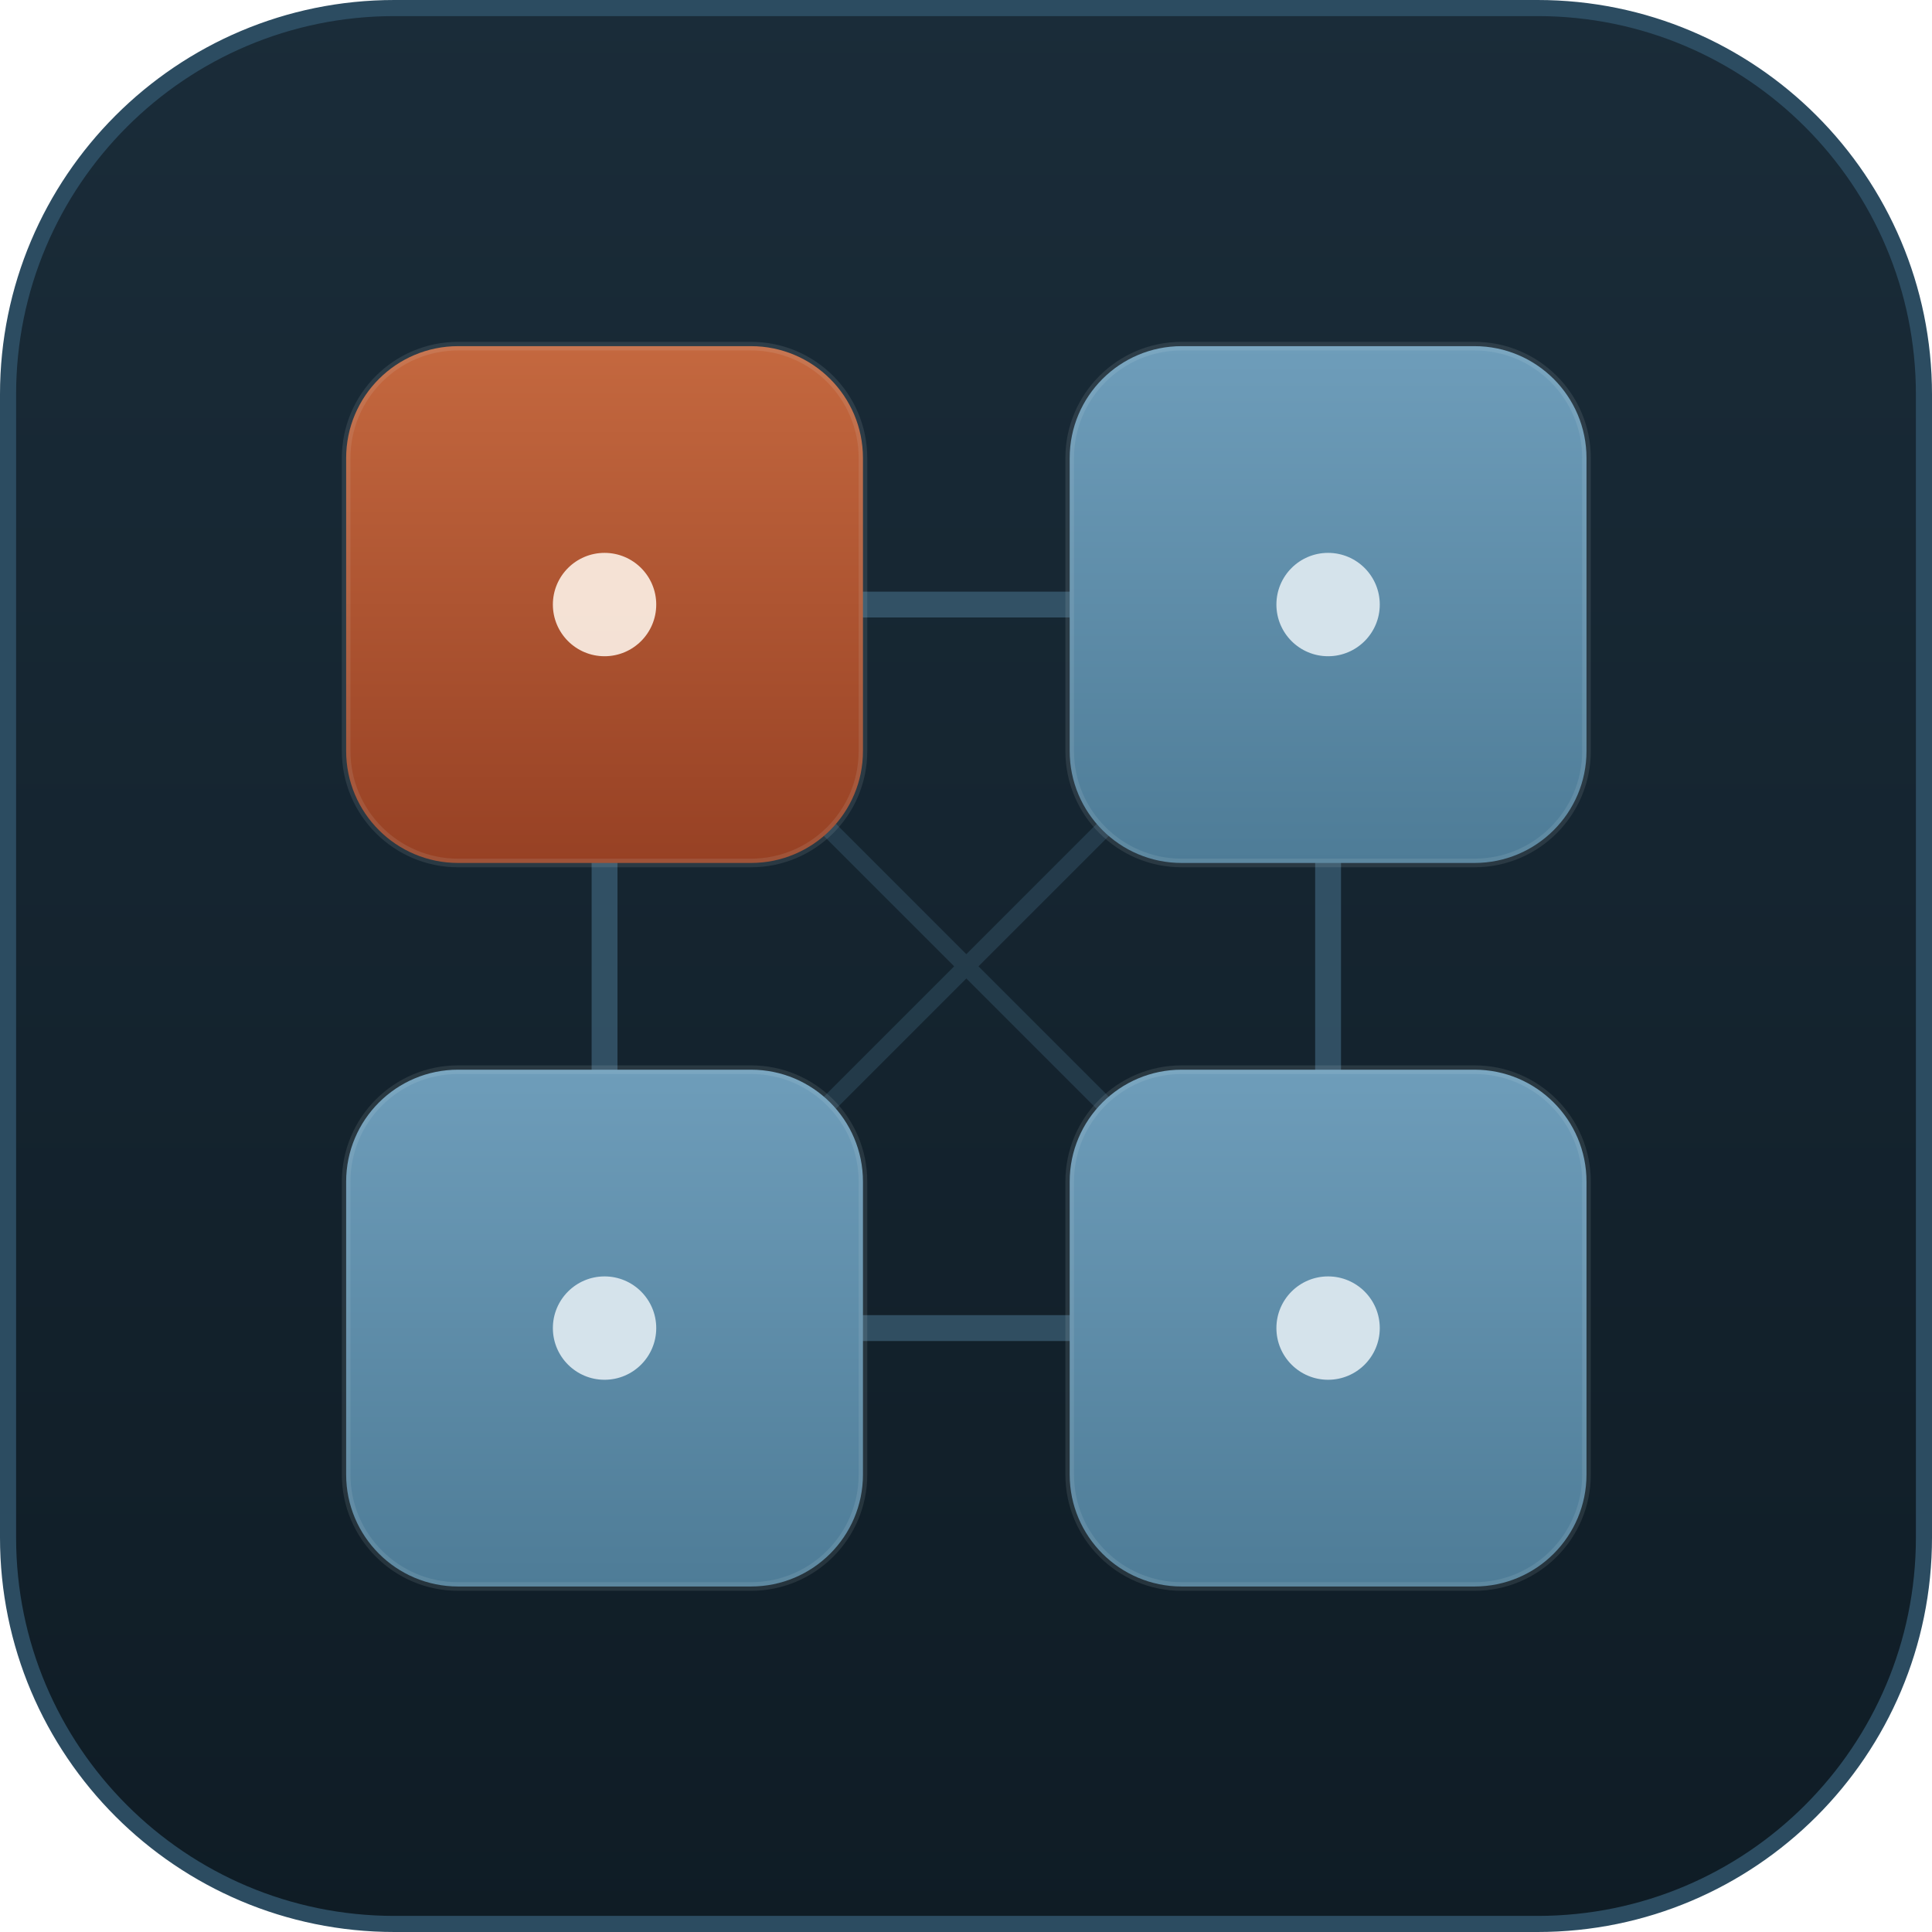
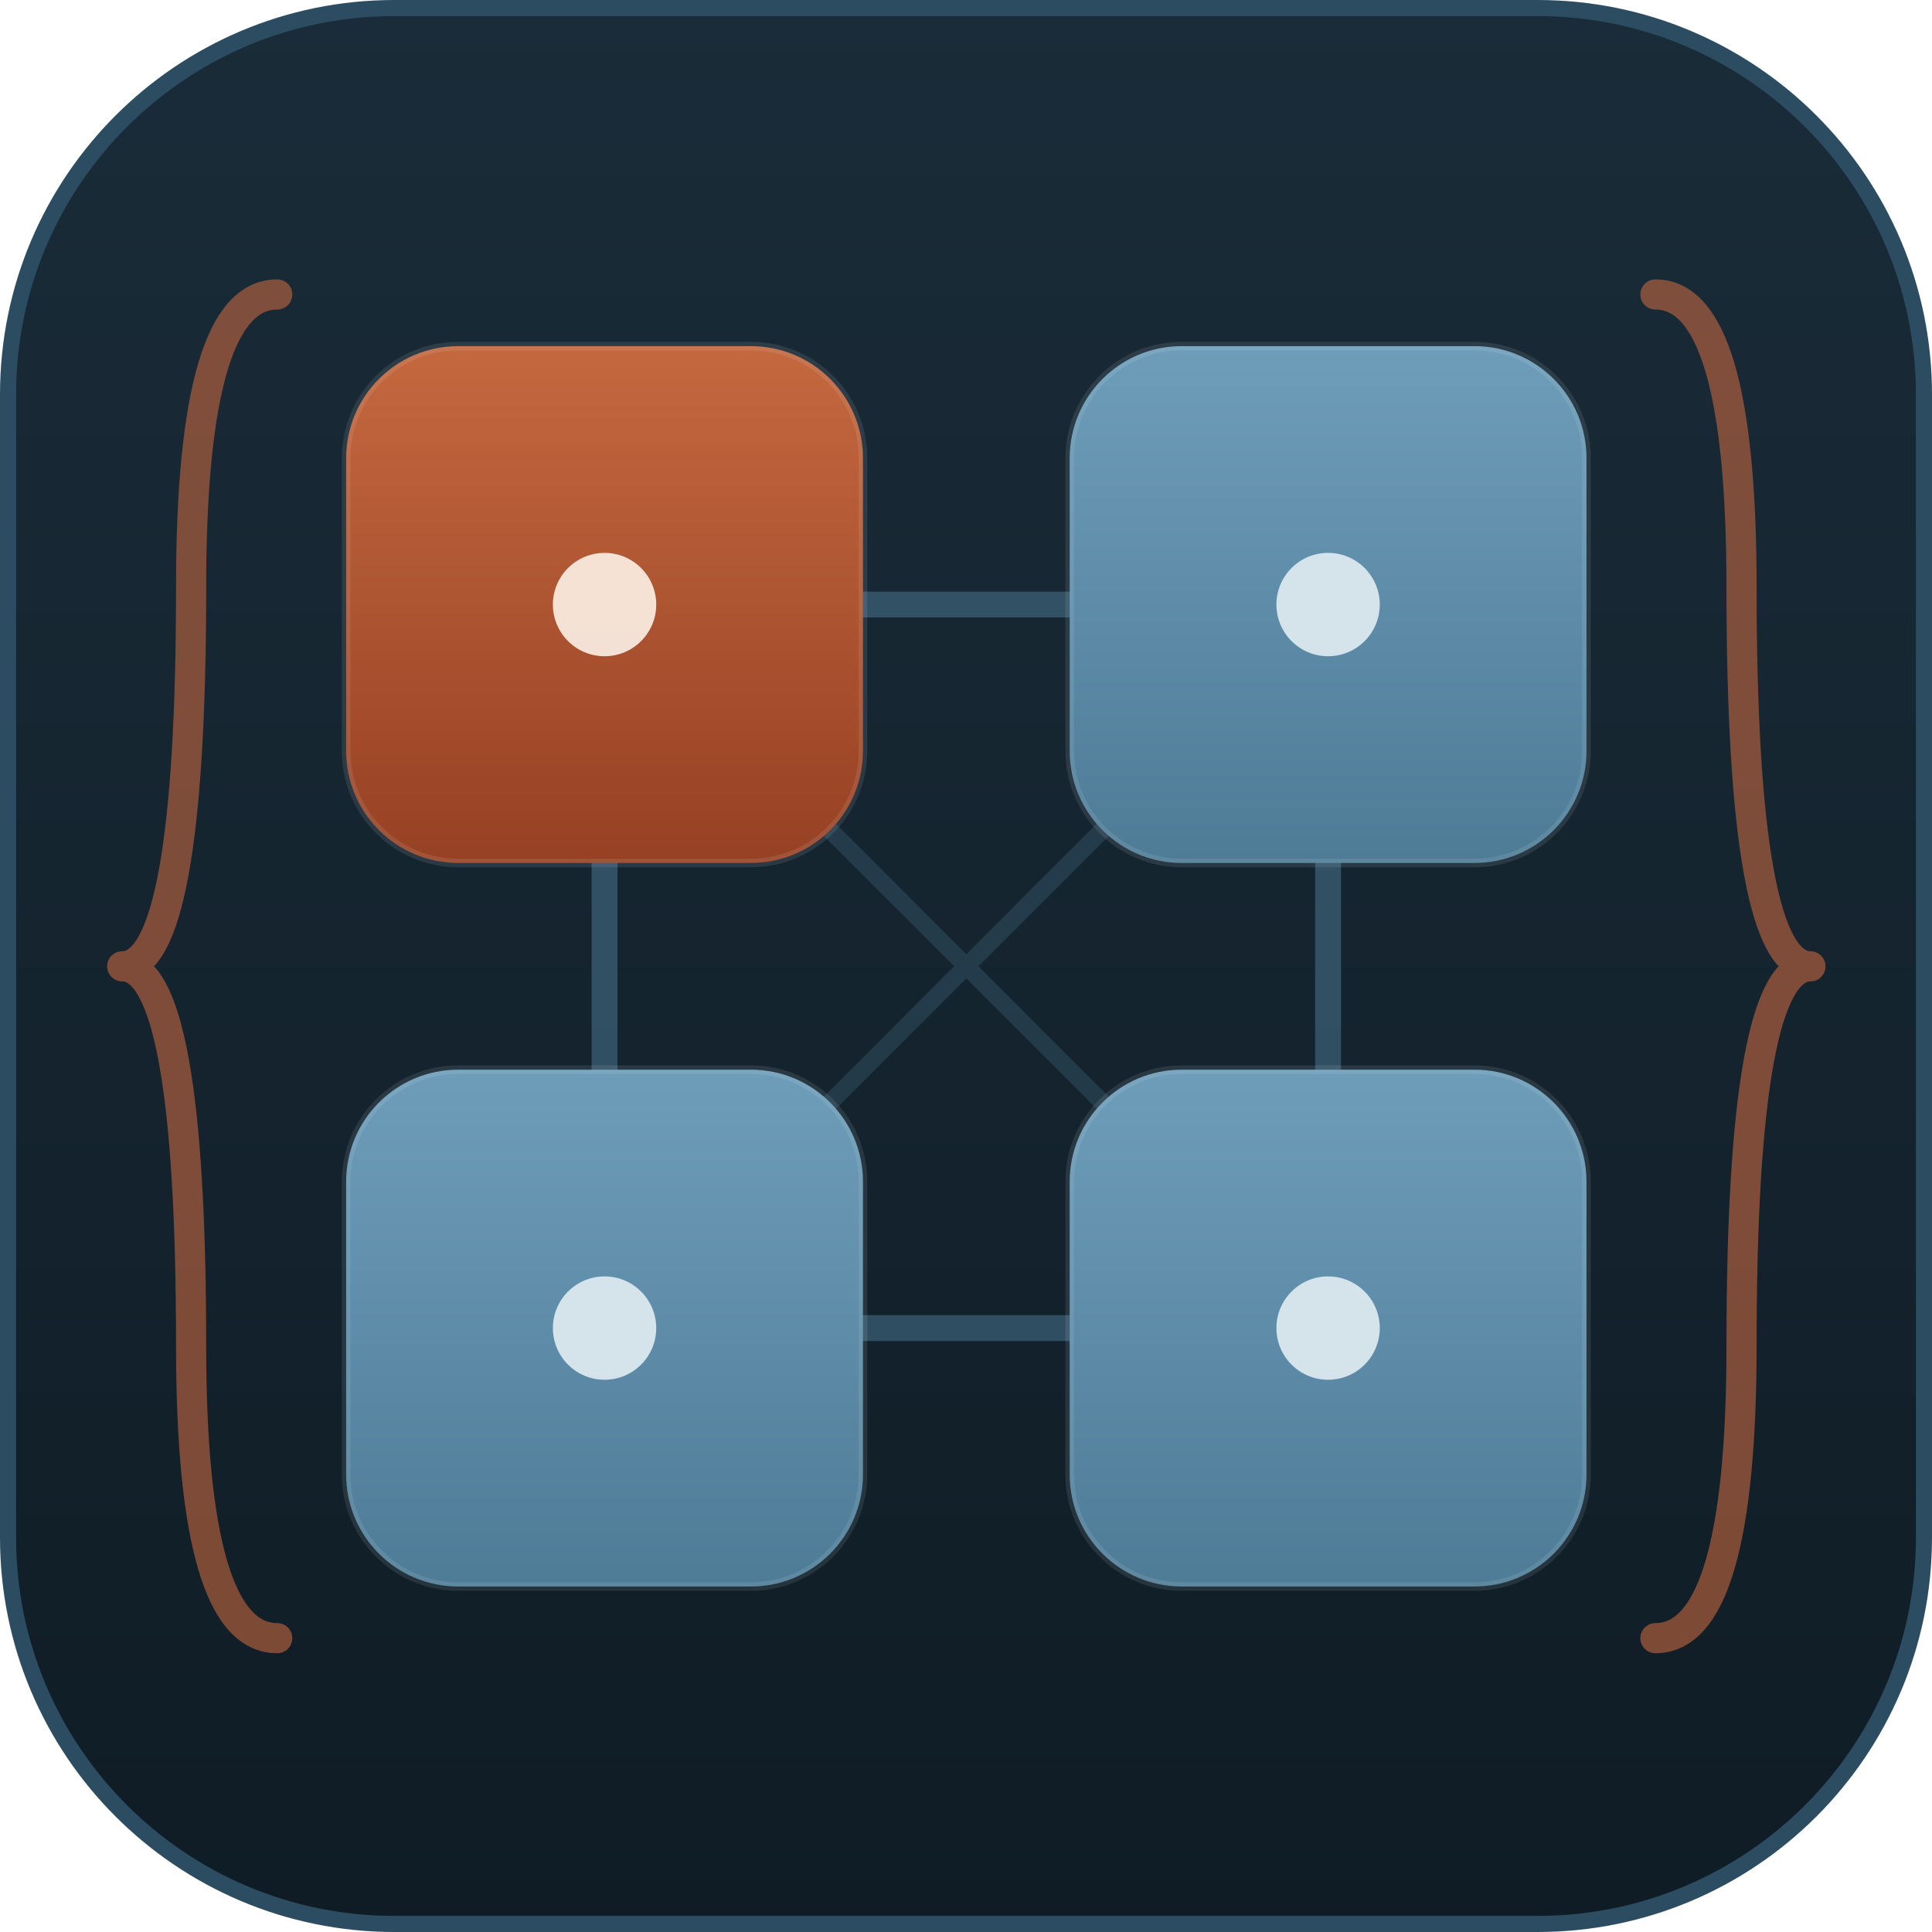
<svg xmlns="http://www.w3.org/2000/svg" viewBox="0 0 240 240" width="240" height="240" role="img" aria-label="Turing Pi cluster icon">
  <defs>
    <linearGradient id="bg" x1="0" y1="0" x2="0" y2="1">
      <stop offset="0" stop-color="#1A2C39" />
      <stop offset="1" stop-color="#0F1C25" />
    </linearGradient>
    <linearGradient id="node" x1="0" y1="0" x2="0" y2="1">
      <stop offset="0" stop-color="#6E9DBA" />
      <stop offset="1" stop-color="#4E7C97" />
    </linearGradient>
    <linearGradient id="cp" x1="0" y1="0" x2="0" y2="1">
      <stop offset="0" stop-color="#C4683F" />
      <stop offset="1" stop-color="#974124" />
    </linearGradient>
  </defs>
  <rect x="1" y="1" width="238" height="238" rx="48" fill="url(#bg)" stroke="#2C4C61" stroke-width="2" />
  <g transform="translate(43,43) scale(1.07)">
    <g stroke="#4E7C97" fill="none" stroke-linecap="round">
      <g opacity="0.5" stroke-width="3">
        <line x1="30" y1="30" x2="114" y2="30" />
        <line x1="30" y1="114" x2="114" y2="114" />
        <line x1="30" y1="30" x2="30" y2="114" />
        <line x1="114" y1="30" x2="114" y2="114" />
      </g>
      <g opacity="0.26" stroke-width="2">
        <line x1="30" y1="30" x2="114" y2="114" />
        <line x1="114" y1="30" x2="30" y2="114" />
      </g>
    </g>
+     <g fill="none" stroke="#C4683F" stroke-width="3.5" stroke-linecap="round" stroke-linejoin="round" opacity="0.6">
+       <path d="M -8 -6 Q -18 -6 -18 28 Q -18 72 -26 72 Q -18 72 -18 116 Q -18 150 -8 150" />
+       <path d="M 152 -6 Q 162 -6 162 28 Q 162 72 170 72 Q 162 72 162 116 Q 162 150 152 150" />
+     </g>
    <g stroke="#EAF2F7" stroke-opacity="0.10" stroke-width="1">
      <rect x="0" y="0" width="60" height="60" rx="13" fill="url(#cp)" />
      <rect x="84" y="0" width="60" height="60" rx="13" fill="url(#node)" />
      <rect x="0" y="84" width="60" height="60" rx="13" fill="url(#node)" />
      <rect x="84" y="84" width="60" height="60" rx="13" fill="url(#node)" />
    </g>
    <g>
      <circle cx="30" cy="30" r="6" fill="#FBEEE3" opacity="0.92" />
      <circle cx="114" cy="30" r="6" fill="#EAF2F7" opacity="0.85" />
      <circle cx="30" cy="114" r="6" fill="#EAF2F7" opacity="0.85" />
      <circle cx="114" cy="114" r="6" fill="#EAF2F7" opacity="0.85" />
    </g>
  </g>
</svg>
